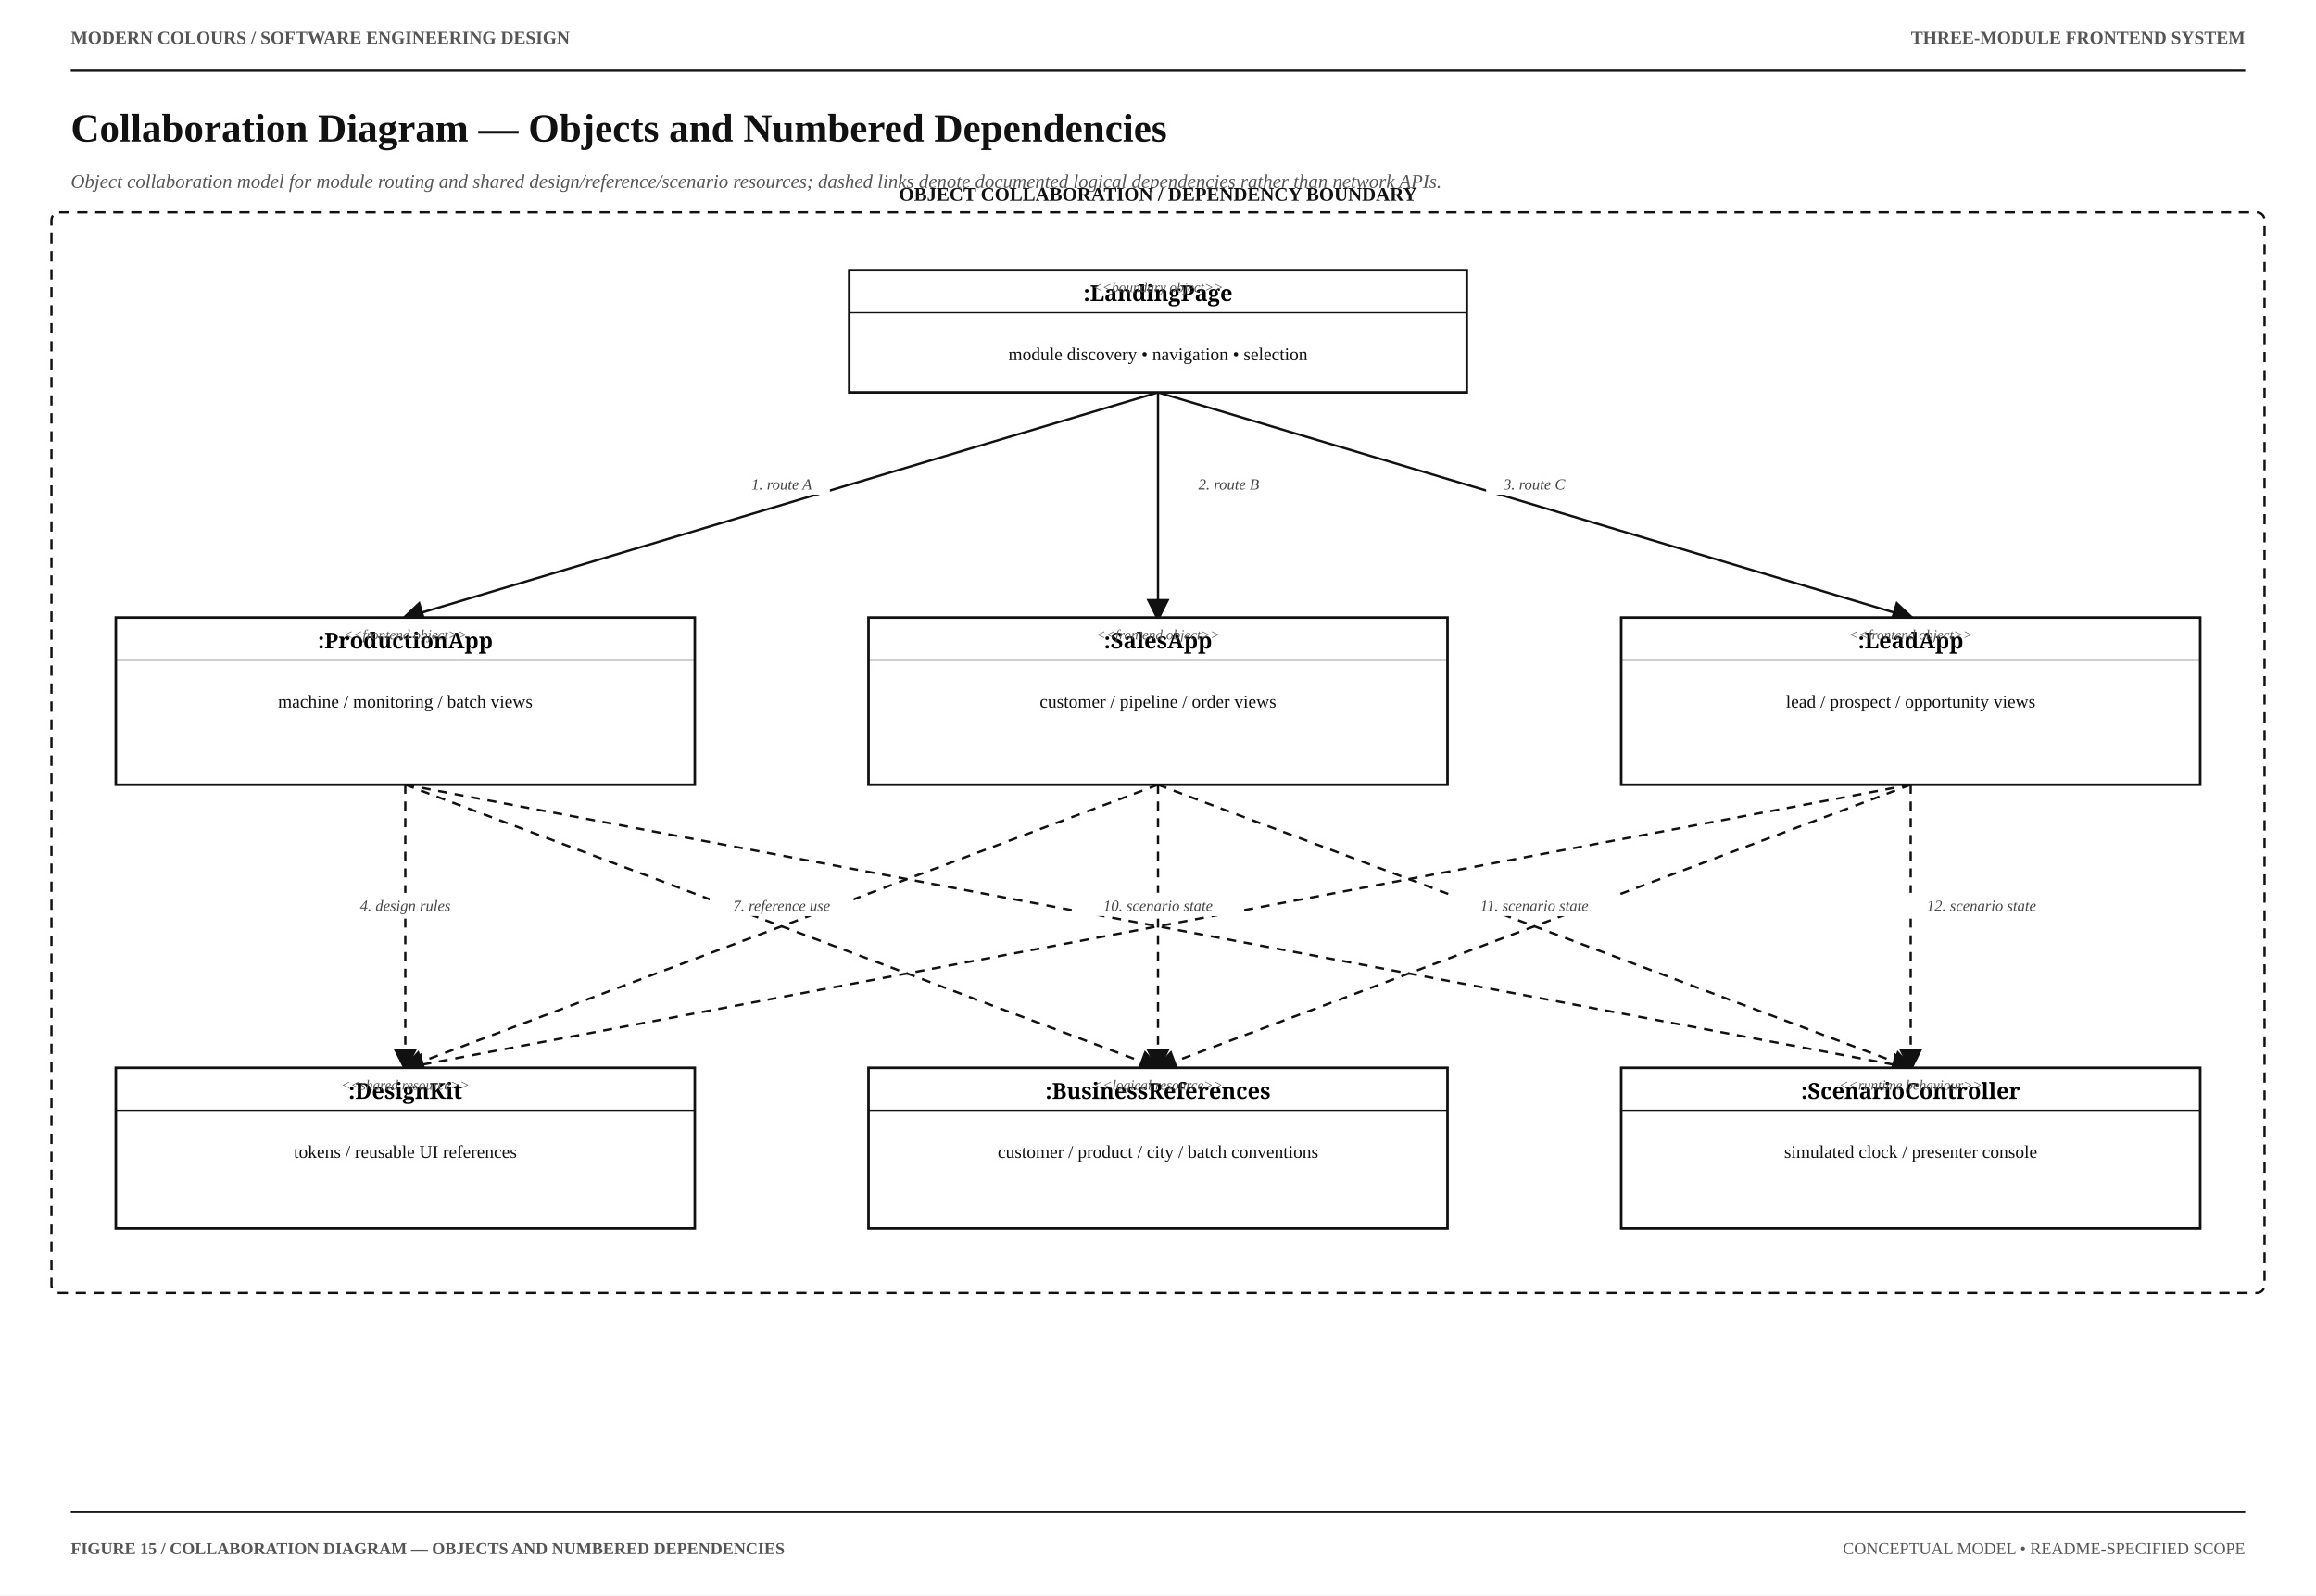
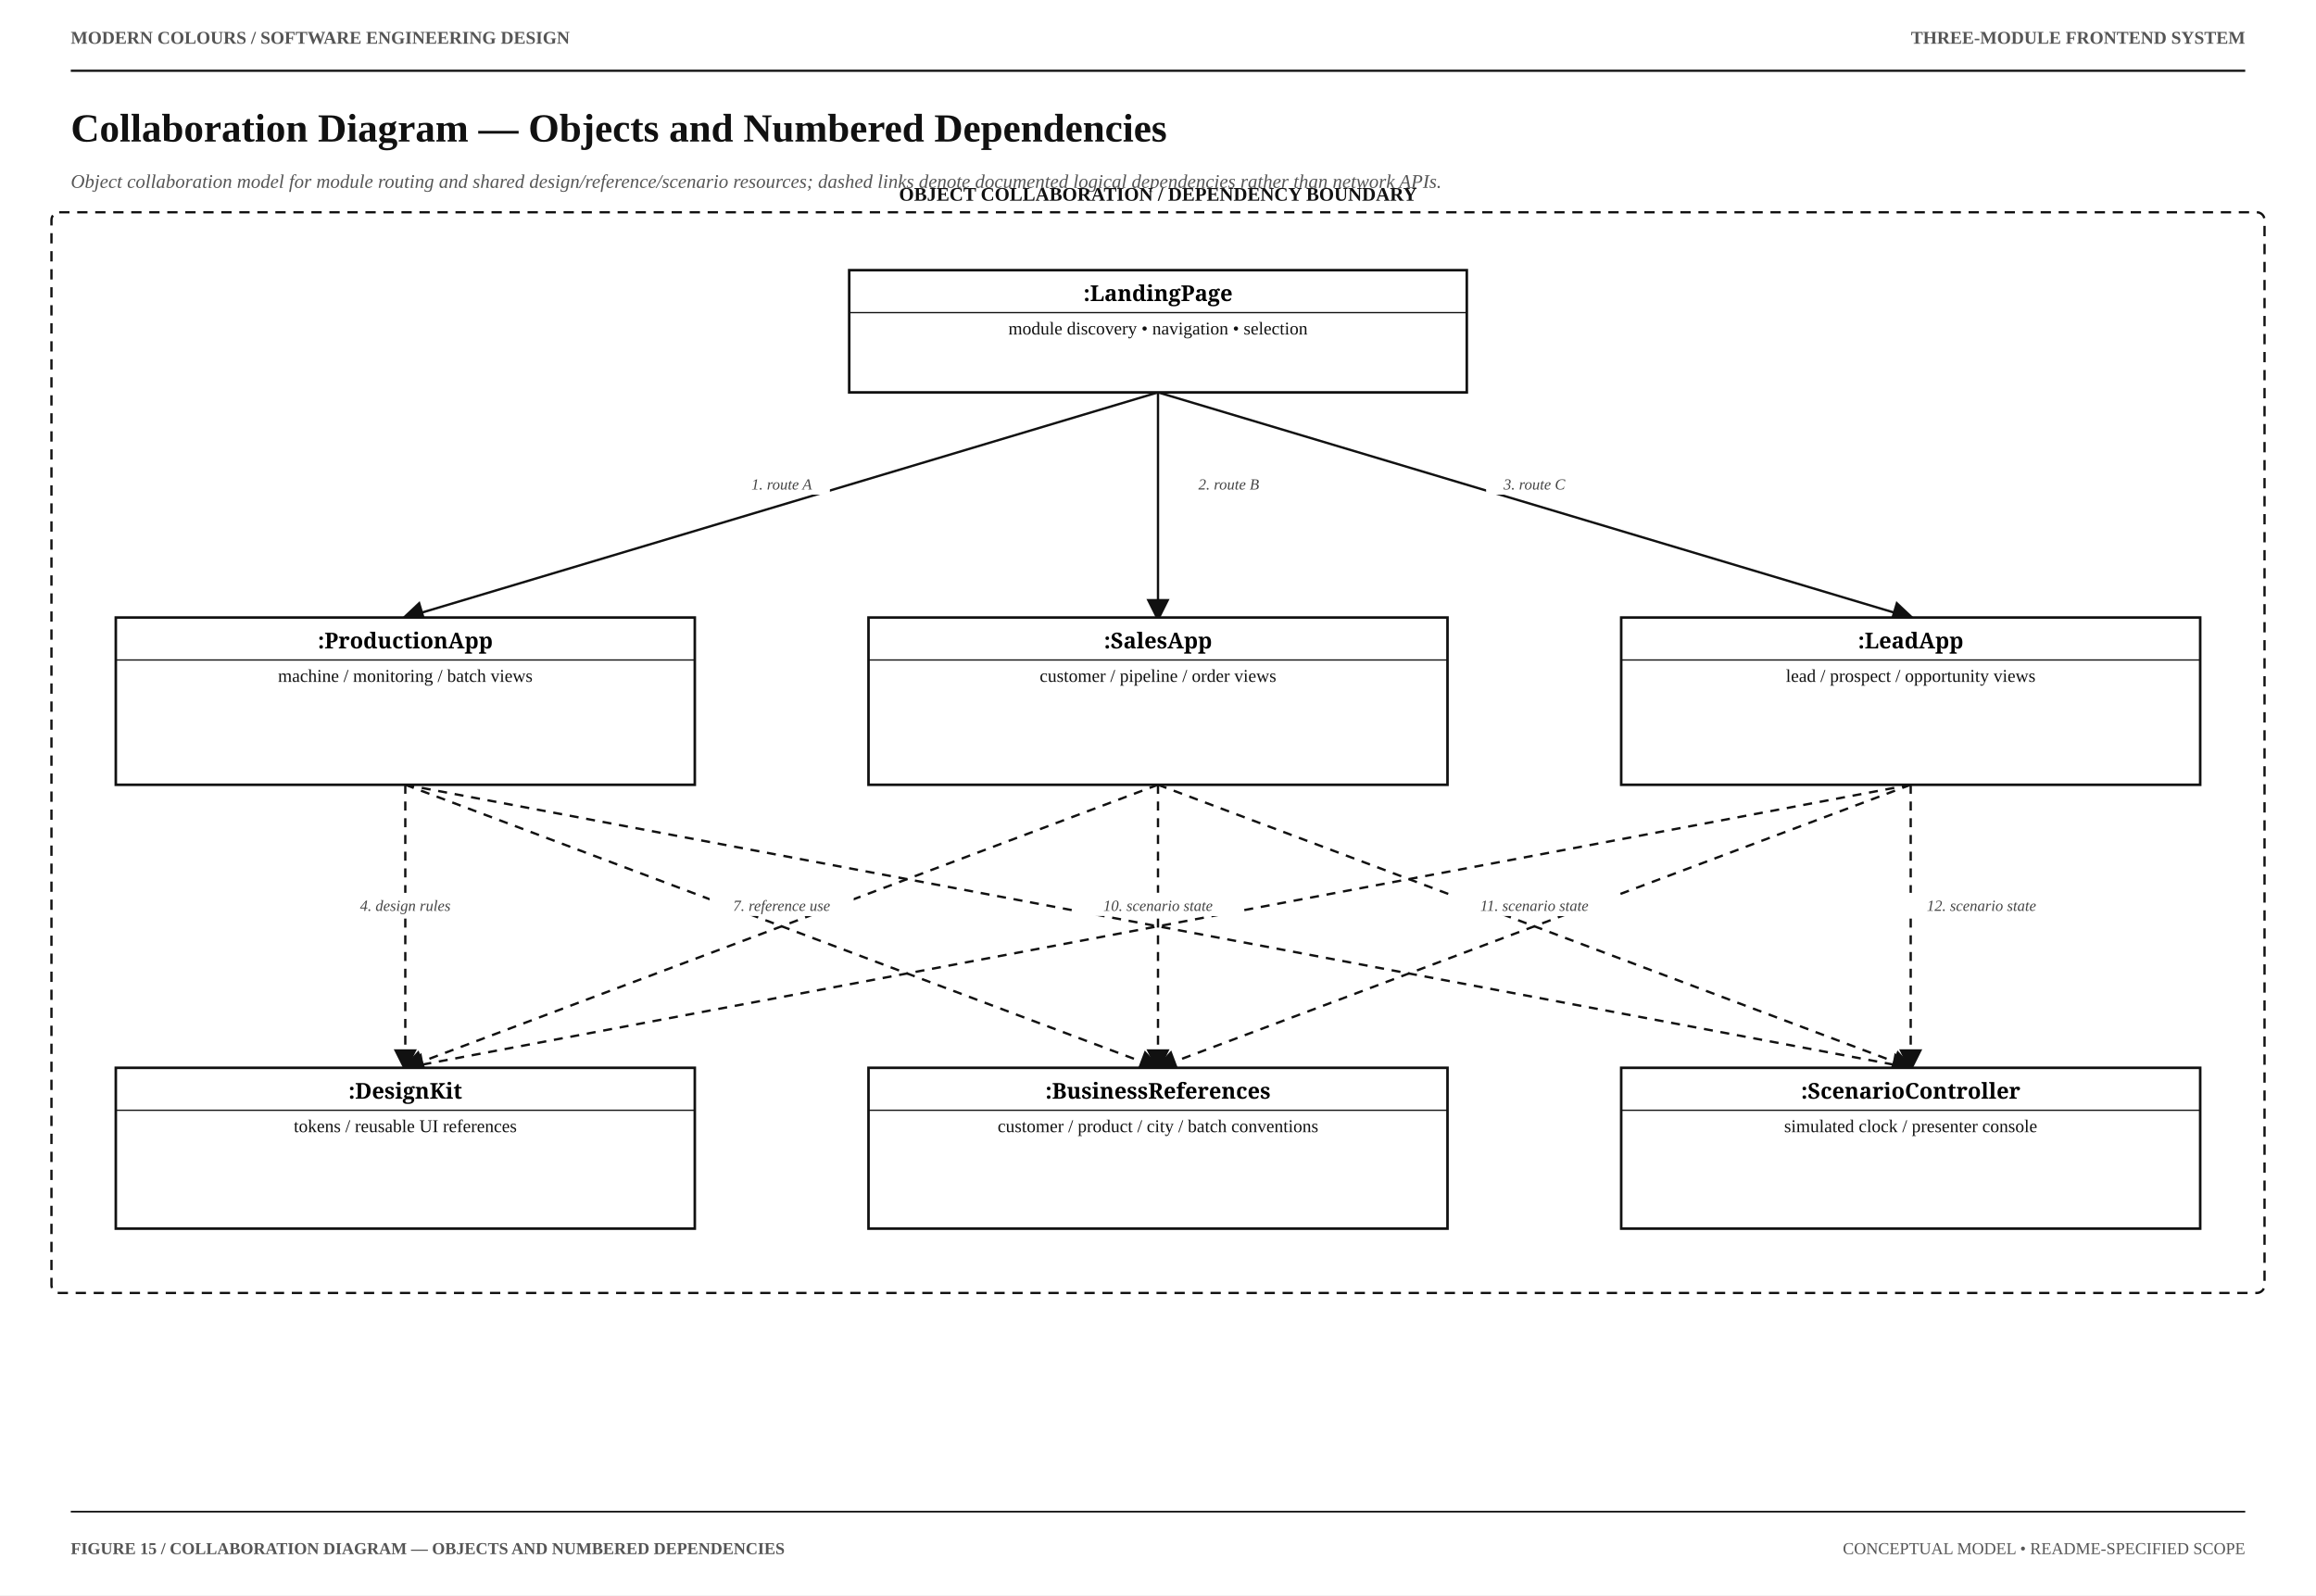
<svg xmlns="http://www.w3.org/2000/svg" width="100%" viewBox="0 0 1800 1240" role="img" aria-labelledby="ti de">
  <defs>
    <marker id="a" markerWidth="10" markerHeight="10" refX="8" refY="5" orient="auto">
      <path d="M0 0L10 5L0 10Z" fill="#111" />
    </marker>
  </defs>
  <rect width="1800" height="1240" fill="#fff" />
  <text x="55" y="34" text-anchor="start" font-family="Georgia,'Times New Roman',serif" font-size="14" font-weight="700" fill="#555">MODERN COLOURS / SOFTWARE ENGINEERING DESIGN</text>
  <text x="1745" y="34" text-anchor="end" font-family="Georgia,'Times New Roman',serif" font-size="14" font-weight="700" fill="#555">THREE-MODULE FRONTEND SYSTEM</text>
  <path d="M55 55H1745" stroke="#111" stroke-width="1.7" />
  <text x="55" y="110" text-anchor="start" font-family="Georgia,'Times New Roman',serif" font-size="31" font-weight="700" fill="#111">Collaboration Diagram — Objects and Numbered Dependencies</text>
  <text x="55" y="146" text-anchor="start" font-family="Georgia,'Times New Roman',serif" font-size="15" font-weight="400" fill="#555" font-style="italic">Object collaboration model for module routing and shared design/reference/scenario resources; dashed links denote documented logical dependencies rather than network APIs.</text>
  <rect x="40" y="165" width="1720" height="840" rx="6" fill="none" stroke="#111" stroke-width="1.8" stroke-dasharray="8 6" />
  <text x="900" y="156" text-anchor="middle" font-family="Georgia,'Times New Roman',serif" font-size="15" font-weight="700" fill="#111">OBJECT COLLABORATION / DEPENDENCY BOUNDARY</text>
  <path d="M900 305 L315 480" fill="none" stroke="#111" stroke-width="1.8" marker-end="url(#a)" />
  <rect x="570" y="366.5" width="75" height="18" fill="#fff" />
  <text x="607.5" y="380.5" text-anchor="middle" font-family="Georgia,'Times New Roman',serif" font-size="12" font-weight="400" fill="#444" font-style="italic">1. route A</text>
  <path d="M900 305 L900 480" fill="none" stroke="#111" stroke-width="1.8" marker-end="url(#a)" />
  <rect x="917.5" y="366.5" width="75" height="18" fill="#fff" />
  <text x="955" y="380.5" text-anchor="middle" font-family="Georgia,'Times New Roman',serif" font-size="12" font-weight="400" fill="#444" font-style="italic">2. route B</text>
  <path d="M900 305 L1485 480" fill="none" stroke="#111" stroke-width="1.8" marker-end="url(#a)" />
  <rect x="1155" y="366.5" width="75" height="18" fill="#fff" />
  <text x="1192.5" y="380.5" text-anchor="middle" font-family="Georgia,'Times New Roman',serif" font-size="12" font-weight="400" fill="#444" font-style="italic">3. route C</text>
  <path d="M315 610 L315 830" fill="none" stroke="#111" stroke-width="1.8" stroke-dasharray="7 6" marker-end="url(#a)" />
  <rect x="262.5" y="694" width="105" height="18" fill="#fff" />
  <text x="315" y="708" text-anchor="middle" font-family="Georgia,'Times New Roman',serif" font-size="12" font-weight="400" fill="#444" font-style="italic">4. design rules</text>
  <path d="M900 610 L315 830" fill="none" stroke="#111" stroke-width="1.8" stroke-dasharray="7 6" marker-end="url(#a)" />
  <rect x="555" y="694" width="105" height="18" fill="#fff" />
  <text x="607.5" y="708" text-anchor="middle" font-family="Georgia,'Times New Roman',serif" font-size="12" font-weight="400" fill="#444" font-style="italic">5. design rules</text>
  <path d="M1485 610 L315 830" fill="none" stroke="#111" stroke-width="1.8" stroke-dasharray="7 6" marker-end="url(#a)" />
  <rect x="847.5" y="694" width="105" height="18" fill="#fff" />
  <text x="900" y="708" text-anchor="middle" font-family="Georgia,'Times New Roman',serif" font-size="12" font-weight="400" fill="#444" font-style="italic">6. design rules</text>
  <path d="M315 610 L900 830" fill="none" stroke="#111" stroke-width="1.8" stroke-dasharray="7 6" marker-end="url(#a)" />
  <rect x="551.5" y="694" width="112" height="18" fill="#fff" />
  <text x="607.5" y="708" text-anchor="middle" font-family="Georgia,'Times New Roman',serif" font-size="12" font-weight="400" fill="#444" font-style="italic">7. reference use</text>
  <path d="M900 610 L900 830" fill="none" stroke="#111" stroke-width="1.8" stroke-dasharray="7 6" marker-end="url(#a)" />
  <rect x="844" y="694" width="112" height="18" fill="#fff" />
  <text x="900" y="708" text-anchor="middle" font-family="Georgia,'Times New Roman',serif" font-size="12" font-weight="400" fill="#444" font-style="italic">8. reference use</text>
  <path d="M1485 610 L900 830" fill="none" stroke="#111" stroke-width="1.8" stroke-dasharray="7 6" marker-end="url(#a)" />
  <rect x="1136.5" y="694" width="112" height="18" fill="#fff" />
  <text x="1192.5" y="708" text-anchor="middle" font-family="Georgia,'Times New Roman',serif" font-size="12" font-weight="400" fill="#444" font-style="italic">9. reference use</text>
  <path d="M315 610 L1485 830" fill="none" stroke="#111" stroke-width="1.8" stroke-dasharray="7 6" marker-end="url(#a)" />
  <rect x="837" y="694" width="126" height="18" fill="#fff" />
  <text x="900" y="708" text-anchor="middle" font-family="Georgia,'Times New Roman',serif" font-size="12" font-weight="400" fill="#444" font-style="italic">10. scenario state</text>
  <path d="M900 610 L1485 830" fill="none" stroke="#111" stroke-width="1.8" stroke-dasharray="7 6" marker-end="url(#a)" />
  <rect x="1129.5" y="694" width="126" height="18" fill="#fff" />
  <text x="1192.5" y="708" text-anchor="middle" font-family="Georgia,'Times New Roman',serif" font-size="12" font-weight="400" fill="#444" font-style="italic">11. scenario state</text>
  <path d="M1485 610 L1485 830" fill="none" stroke="#111" stroke-width="1.8" stroke-dasharray="7 6" marker-end="url(#a)" />
  <rect x="1477" y="694" width="126" height="18" fill="#fff" />
  <text x="1540" y="708" text-anchor="middle" font-family="Georgia,'Times New Roman',serif" font-size="12" font-weight="400" fill="#444" font-style="italic">12. scenario state</text>
  <rect x="660" y="210" width="480" height="95" fill="#fff" stroke="#111" stroke-width="2" />
  <line x1="660" y1="243" x2="1140" y2="243" stroke="#111" />
  <text x="900" y="234" text-anchor="middle" font-family="Georgia" font-size="17" font-weight="700">:LandingPage</text>
-   <text x="900" y="227" text-anchor="middle" font-family="Georgia,'Times New Roman',serif" font-size="11" font-weight="400" fill="#555" font-style="italic">&lt;&lt;boundary object&gt;&gt;</text>
-   <text x="900" y="280" text-anchor="middle" font-family="Georgia,'Times New Roman',serif" font-size="14" font-weight="400" fill="#111">module discovery • navigation • selection</text>
+   <text x="900" y="260" text-anchor="middle" font-family="Georgia,'Times New Roman',serif" font-size="14" font-weight="400" fill="#111">module discovery • navigation • selection</text>
  <rect x="90" y="480" width="450" height="130" fill="#fff" stroke="#111" stroke-width="2" />
  <line x1="90" y1="513" x2="540" y2="513" stroke="#111" />
  <text x="315" y="504" text-anchor="middle" font-family="Georgia" font-size="17" font-weight="700">:ProductionApp</text>
-   <text x="315" y="497" text-anchor="middle" font-family="Georgia,'Times New Roman',serif" font-size="11" font-weight="400" fill="#555" font-style="italic">&lt;&lt;frontend object&gt;&gt;</text>
-   <text x="315" y="550" text-anchor="middle" font-family="Georgia,'Times New Roman',serif" font-size="14" font-weight="400" fill="#111">machine / monitoring / batch views</text>
+   <text x="315" y="530" text-anchor="middle" font-family="Georgia,'Times New Roman',serif" font-size="14" font-weight="400" fill="#111">machine / monitoring / batch views</text>
  <rect x="675" y="480" width="450" height="130" fill="#fff" stroke="#111" stroke-width="2" />
  <line x1="675" y1="513" x2="1125" y2="513" stroke="#111" />
  <text x="900" y="504" text-anchor="middle" font-family="Georgia" font-size="17" font-weight="700">:SalesApp</text>
-   <text x="900" y="497" text-anchor="middle" font-family="Georgia,'Times New Roman',serif" font-size="11" font-weight="400" fill="#555" font-style="italic">&lt;&lt;frontend object&gt;&gt;</text>
-   <text x="900" y="550" text-anchor="middle" font-family="Georgia,'Times New Roman',serif" font-size="14" font-weight="400" fill="#111">customer / pipeline / order views</text>
+   <text x="900" y="530" text-anchor="middle" font-family="Georgia,'Times New Roman',serif" font-size="14" font-weight="400" fill="#111">customer / pipeline / order views</text>
  <rect x="1260" y="480" width="450" height="130" fill="#fff" stroke="#111" stroke-width="2" />
  <line x1="1260" y1="513" x2="1710" y2="513" stroke="#111" />
  <text x="1485" y="504" text-anchor="middle" font-family="Georgia" font-size="17" font-weight="700">:LeadApp</text>
-   <text x="1485" y="497" text-anchor="middle" font-family="Georgia,'Times New Roman',serif" font-size="11" font-weight="400" fill="#555" font-style="italic">&lt;&lt;frontend object&gt;&gt;</text>
-   <text x="1485" y="550" text-anchor="middle" font-family="Georgia,'Times New Roman',serif" font-size="14" font-weight="400" fill="#111">lead / prospect / opportunity views</text>
+   <text x="1485" y="530" text-anchor="middle" font-family="Georgia,'Times New Roman',serif" font-size="14" font-weight="400" fill="#111">lead / prospect / opportunity views</text>
  <rect x="90" y="830" width="450" height="125" fill="#fff" stroke="#111" stroke-width="2" />
  <line x1="90" y1="863" x2="540" y2="863" stroke="#111" />
  <text x="315" y="854" text-anchor="middle" font-family="Georgia" font-size="17" font-weight="700">:DesignKit</text>
-   <text x="315" y="847" text-anchor="middle" font-family="Georgia,'Times New Roman',serif" font-size="11" font-weight="400" fill="#555" font-style="italic">&lt;&lt;shared resource&gt;&gt;</text>
-   <text x="315" y="900" text-anchor="middle" font-family="Georgia,'Times New Roman',serif" font-size="14" font-weight="400" fill="#111">tokens / reusable UI references</text>
+   <text x="315" y="880" text-anchor="middle" font-family="Georgia,'Times New Roman',serif" font-size="14" font-weight="400" fill="#111">tokens / reusable UI references</text>
  <rect x="675" y="830" width="450" height="125" fill="#fff" stroke="#111" stroke-width="2" />
  <line x1="675" y1="863" x2="1125" y2="863" stroke="#111" />
  <text x="900" y="854" text-anchor="middle" font-family="Georgia" font-size="17" font-weight="700">:BusinessReferences</text>
-   <text x="900" y="847" text-anchor="middle" font-family="Georgia,'Times New Roman',serif" font-size="11" font-weight="400" fill="#555" font-style="italic">&lt;&lt;logical resource&gt;&gt;</text>
-   <text x="900" y="900" text-anchor="middle" font-family="Georgia,'Times New Roman',serif" font-size="14" font-weight="400" fill="#111">customer / product / city / batch conventions</text>
+   <text x="900" y="880" text-anchor="middle" font-family="Georgia,'Times New Roman',serif" font-size="14" font-weight="400" fill="#111">customer / product / city / batch conventions</text>
  <rect x="1260" y="830" width="450" height="125" fill="#fff" stroke="#111" stroke-width="2" />
  <line x1="1260" y1="863" x2="1710" y2="863" stroke="#111" />
  <text x="1485" y="854" text-anchor="middle" font-family="Georgia" font-size="17" font-weight="700">:ScenarioController</text>
-   <text x="1485" y="847" text-anchor="middle" font-family="Georgia,'Times New Roman',serif" font-size="11" font-weight="400" fill="#555" font-style="italic">&lt;&lt;runtime behaviour&gt;&gt;</text>
-   <text x="1485" y="900" text-anchor="middle" font-family="Georgia,'Times New Roman',serif" font-size="14" font-weight="400" fill="#111">simulated clock / presenter console</text>
+   <text x="1485" y="880" text-anchor="middle" font-family="Georgia,'Times New Roman',serif" font-size="14" font-weight="400" fill="#111">simulated clock / presenter console</text>
  <path d="M55 1175H1745" stroke="#111" stroke-width="1.3" />
  <text x="55" y="1208" text-anchor="start" font-family="Georgia,'Times New Roman',serif" font-size="13" font-weight="700" fill="#555">FIGURE 15 / COLLABORATION DIAGRAM — OBJECTS AND NUMBERED DEPENDENCIES</text>
  <text x="1745" y="1208" text-anchor="end" font-family="Georgia,'Times New Roman',serif" font-size="13" font-weight="400" fill="#555">CONCEPTUAL MODEL • README-SPECIFIED SCOPE</text>
</svg>
